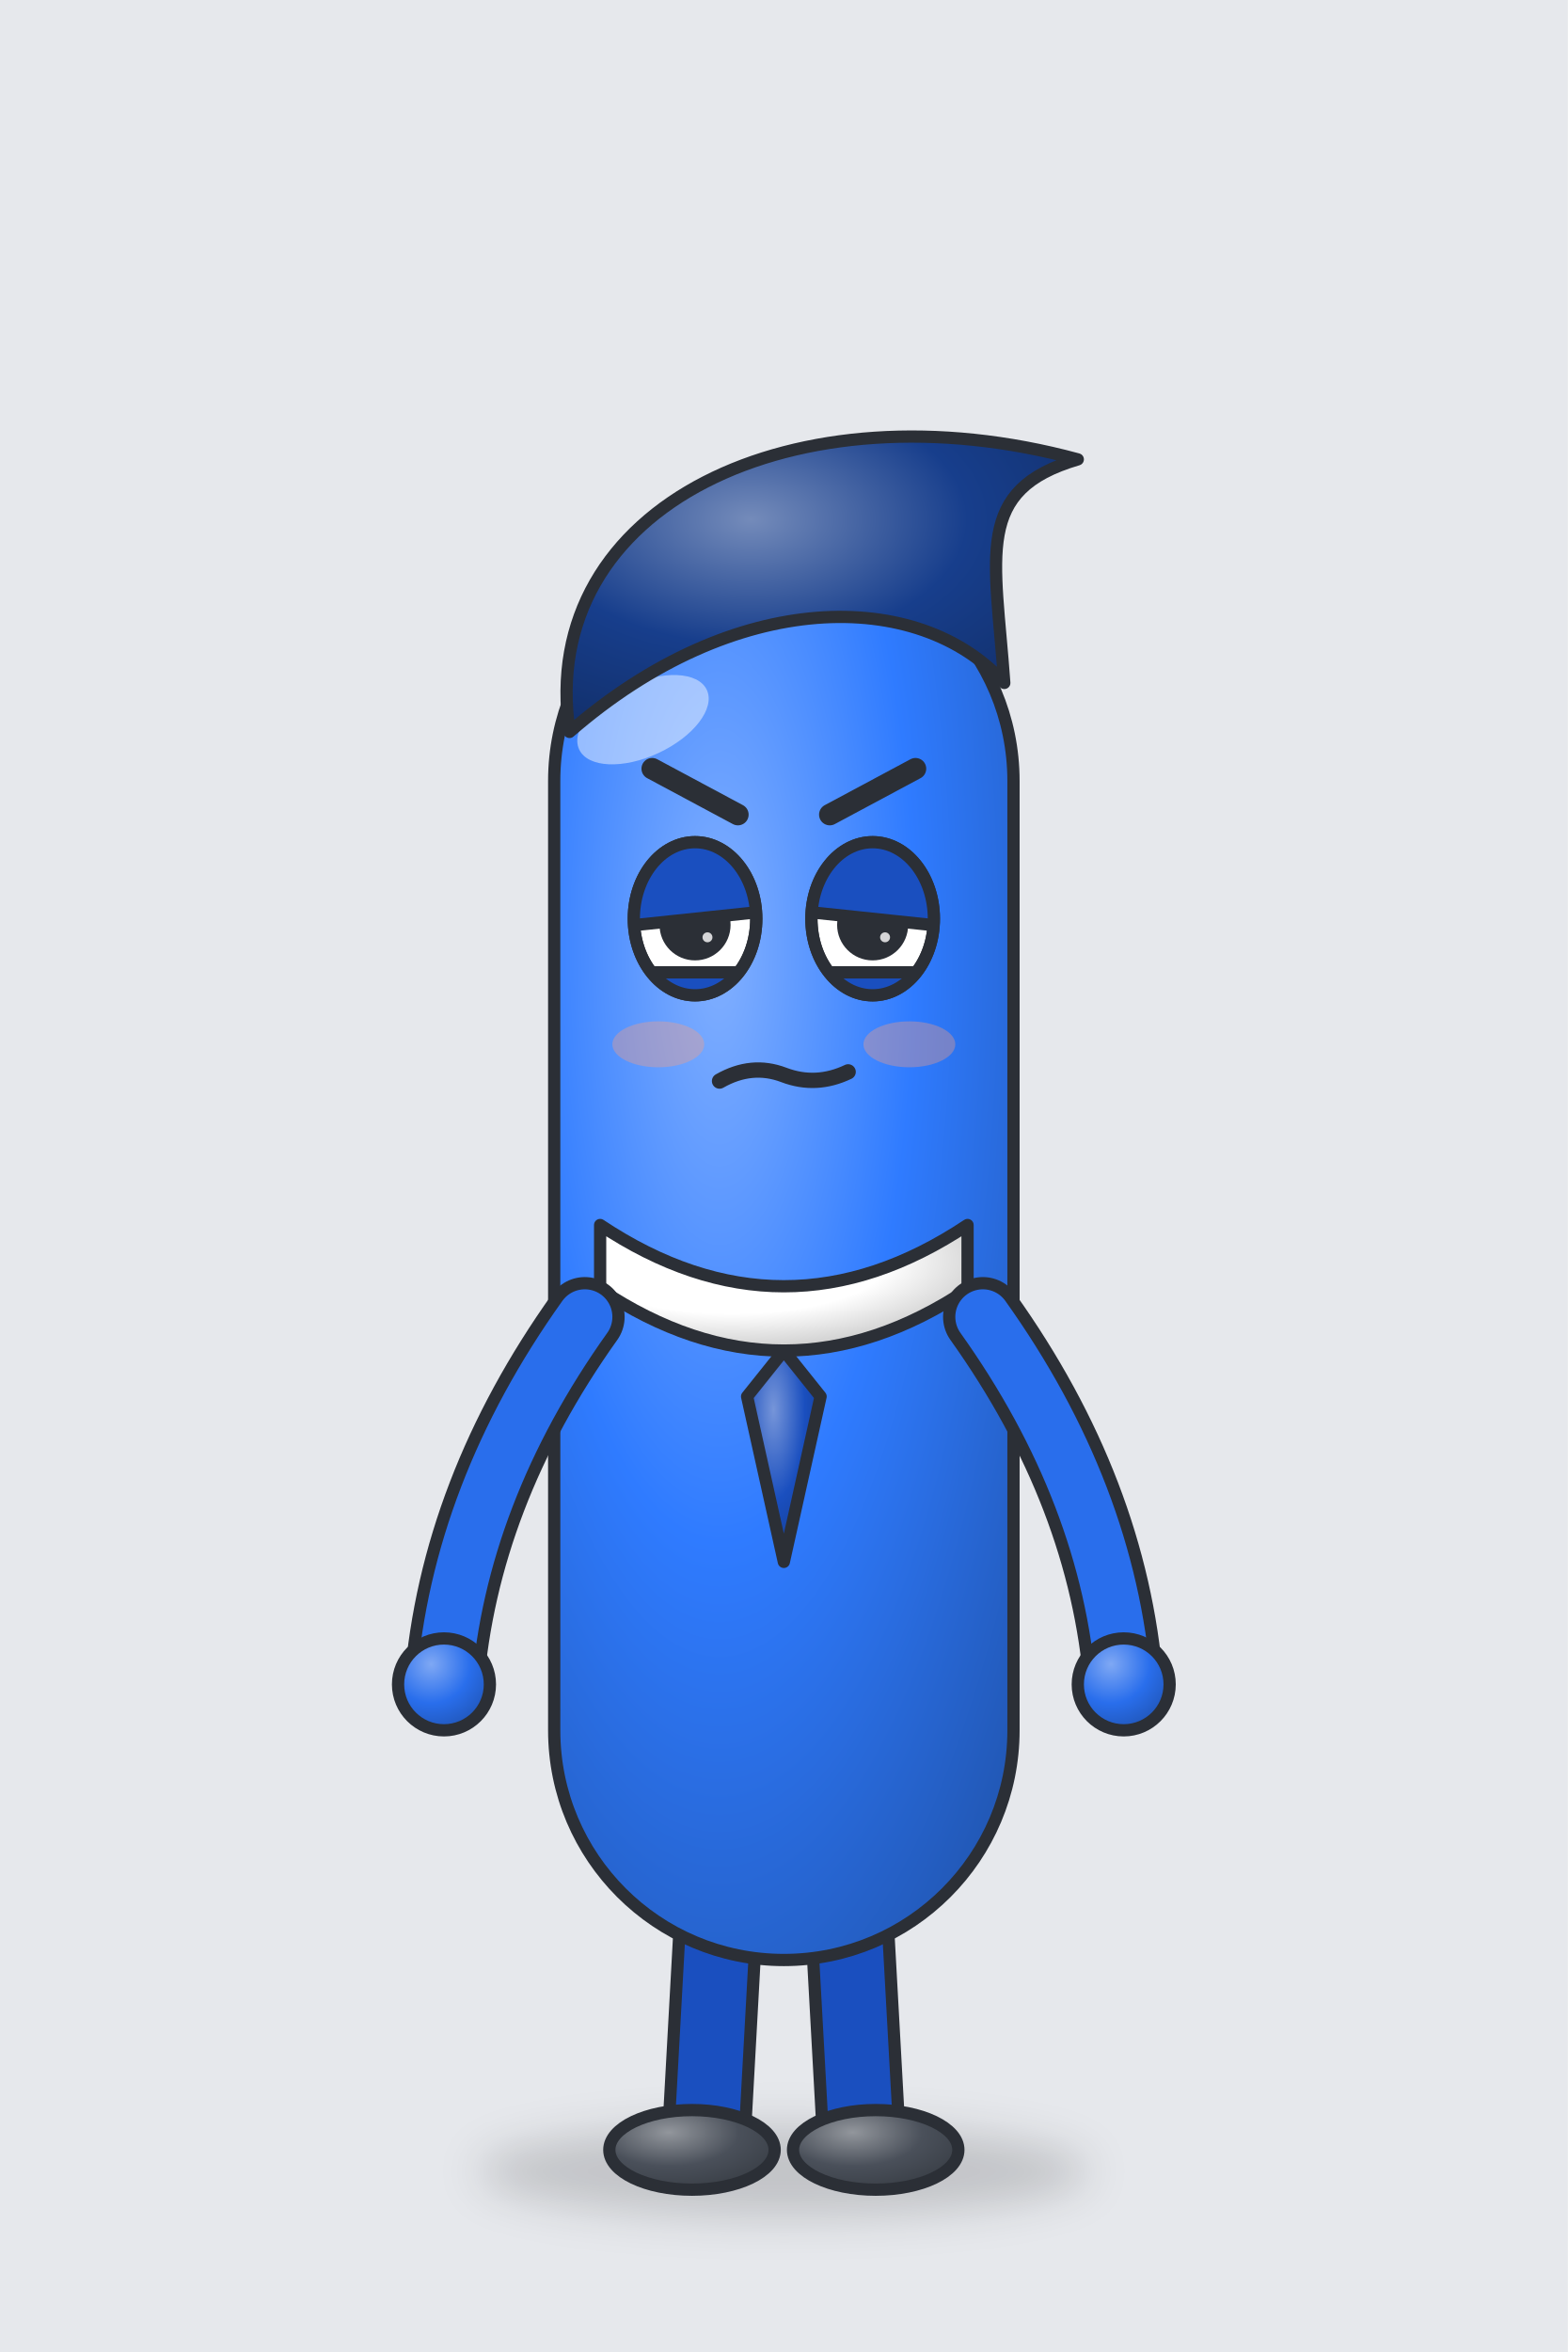
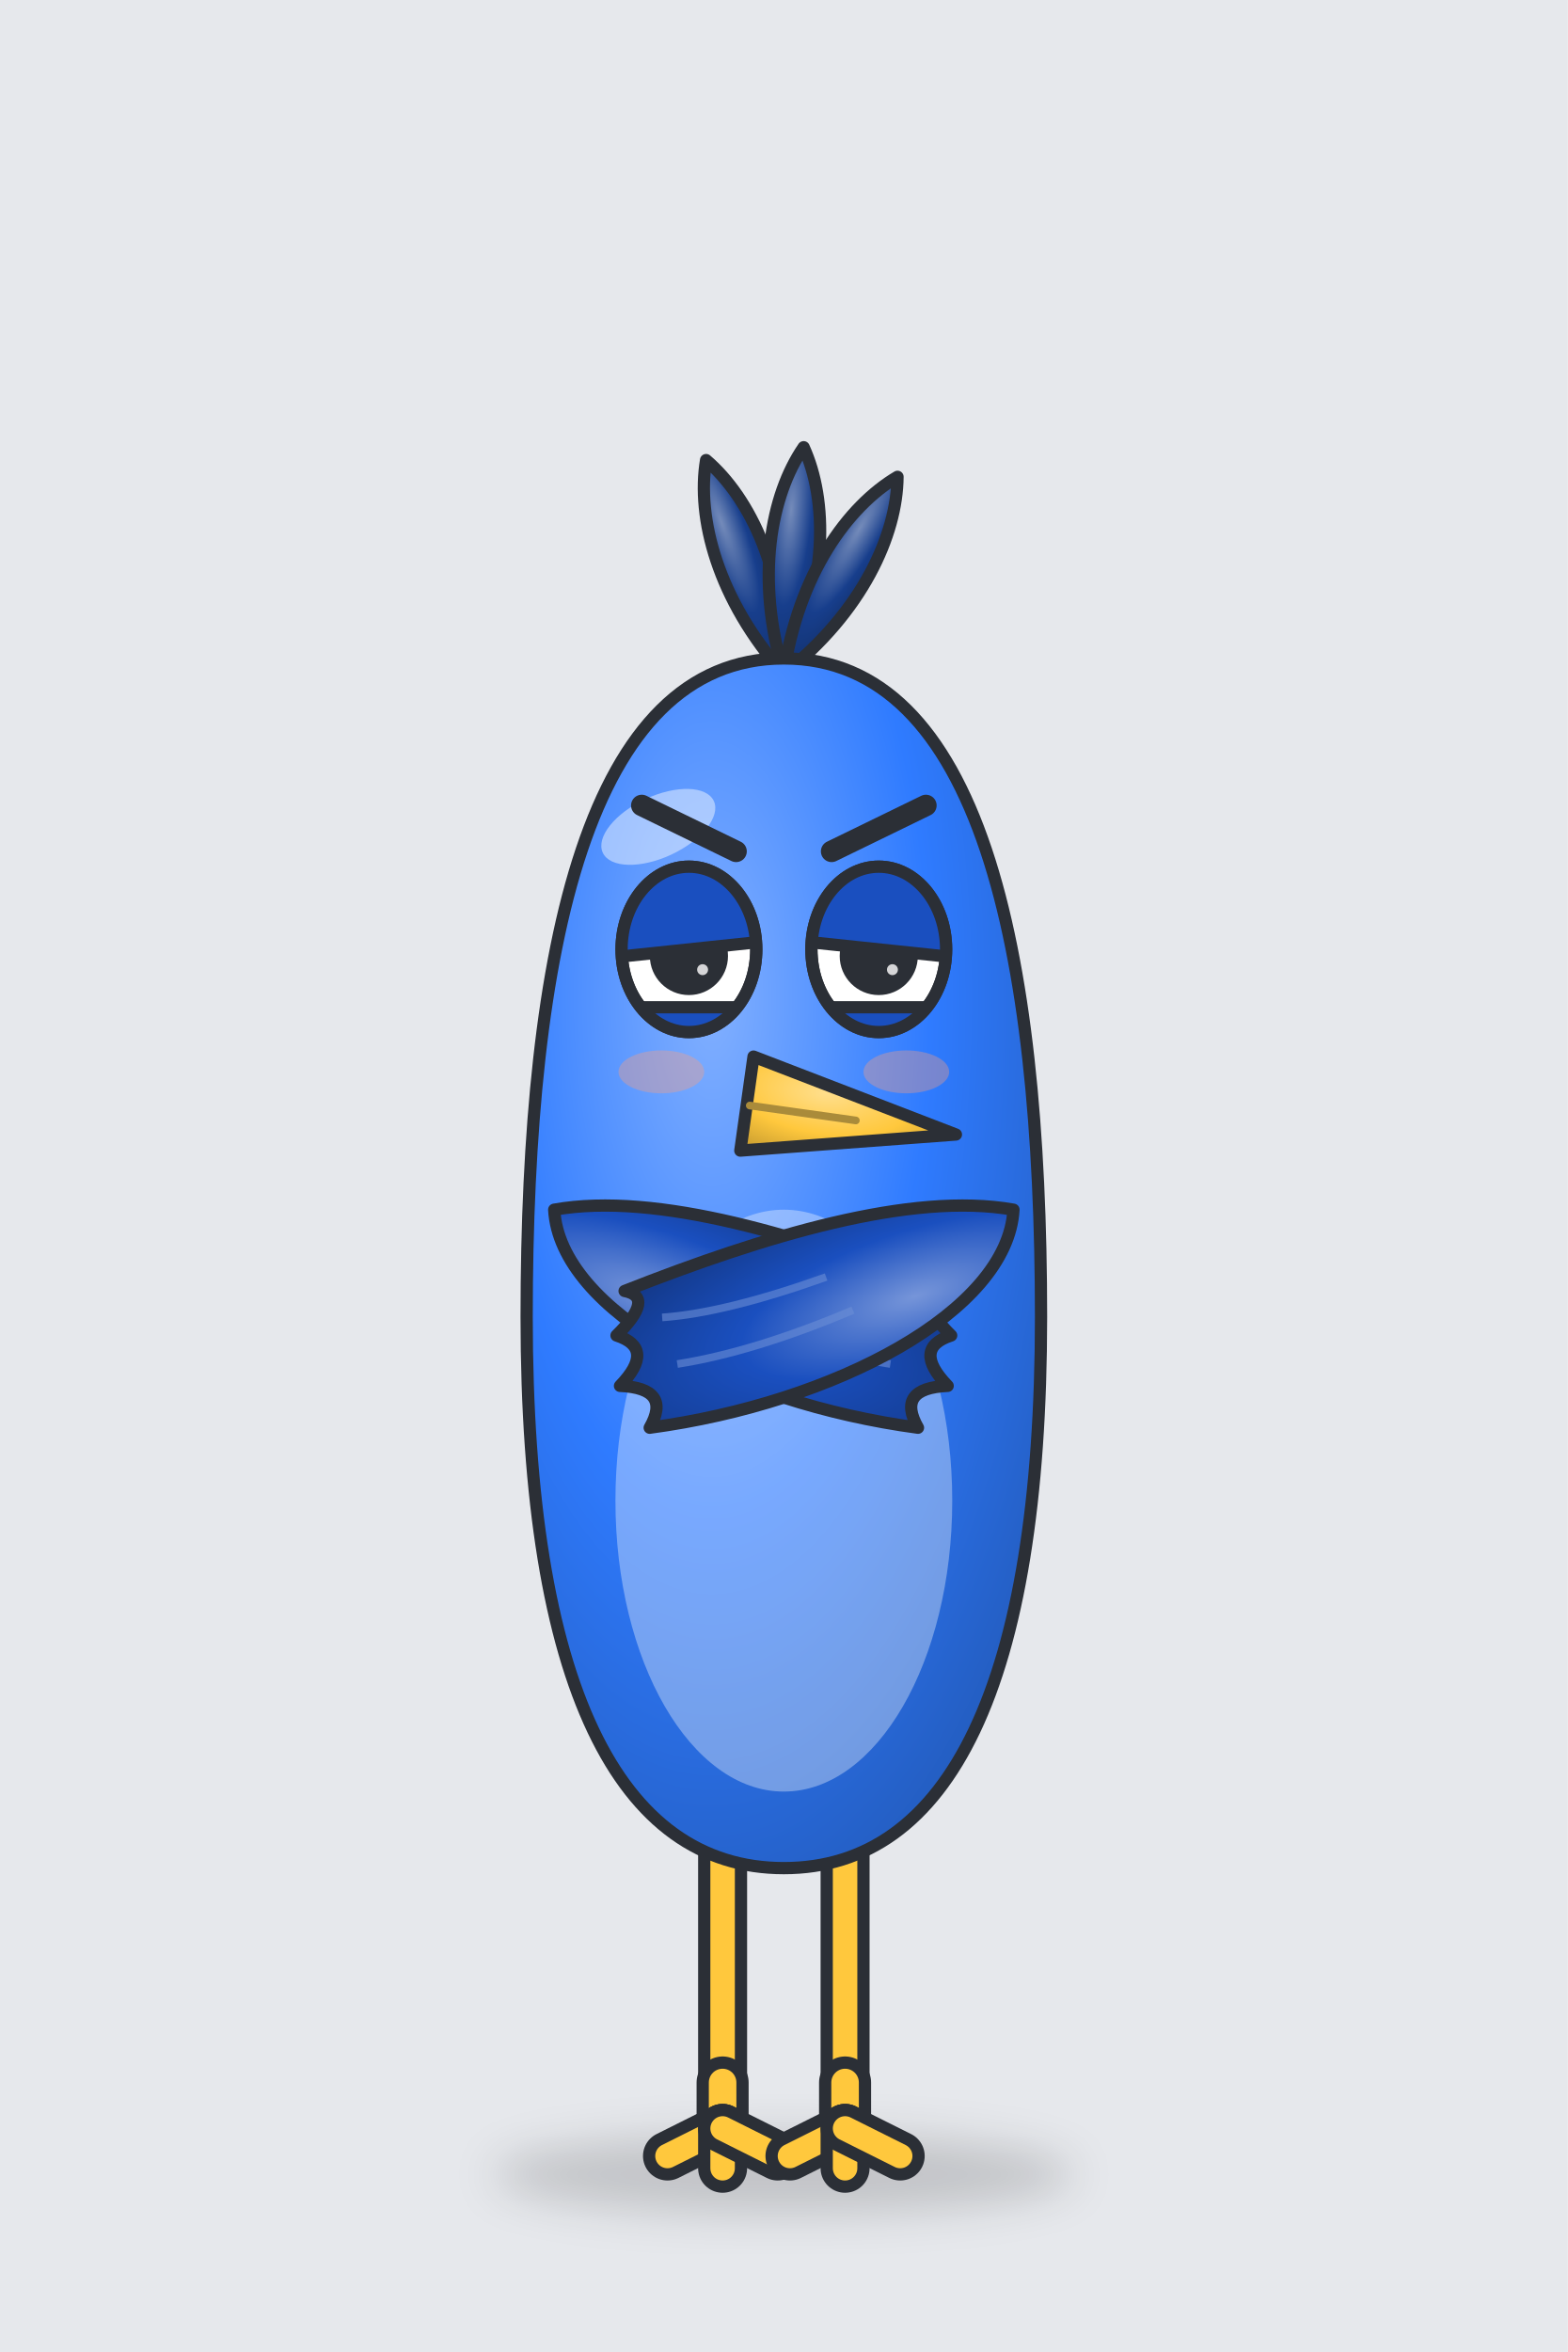
<svg xmlns="http://www.w3.org/2000/svg" width="1024" height="1536" viewBox="0 0 1024 1536">
  <defs>
    <filter id="soft" x="-50%" y="-50%" width="200%" height="200%">
      <feGaussianBlur stdDeviation="14" />
    </filter>
    <filter id="glow" x="-50%" y="-50%" width="200%" height="200%">
      <feGaussianBlur stdDeviation="30" />
    </filter>
-     <radialGradient id="ball4A505A" cx="0.36" cy="0.28" r="0.85">
-       <stop offset="0" stop-color="#92969C" />
-       <stop offset="0.5" stop-color="#4A505A" />
-       <stop offset="1" stop-color="#353A41" />
+     <radialGradient id="ball173E8C" cx="0.36" cy="0.28" r="0.85">
+       <stop offset="0" stop-color="#748BBA" />
+       <stop offset="0.5" stop-color="#173E8C" />
+       <stop offset="1" stop-color="#112D65" />
    </radialGradient>
    <radialGradient id="ball2F7BFF" cx="0.36" cy="0.28" r="0.85">
      <stop offset="0" stop-color="#82B0FF" />
      <stop offset="0.5" stop-color="#2F7BFF" />
      <stop offset="1" stop-color="#2259B8" />
    </radialGradient>
-     <radialGradient id="ballFFFFFF" cx="0.36" cy="0.28" r="0.85">
-       <stop offset="0" stop-color="#FFFFFF" />
-       <stop offset="0.5" stop-color="#FFFFFF" />
-       <stop offset="1" stop-color="#B8B8B8" />
+     <clipPath id="eye1">
+       <ellipse cx="450" cy="620" rx="44" ry="54" />
+     </clipPath>
+     <clipPath id="eye2">
+       <ellipse cx="574" cy="620" rx="44" ry="54" />
+     </clipPath>
+     <radialGradient id="ballFFC83D" cx="0.36" cy="0.28" r="0.85">
+       <stop offset="0" stop-color="#FFDE8B" />
+       <stop offset="0.5" stop-color="#FFC83D" />
+       <stop offset="1" stop-color="#B8902C" />
    </radialGradient>
    <radialGradient id="ball1A4FBF" cx="0.36" cy="0.28" r="0.85">
      <stop offset="0" stop-color="#7695D9" />
      <stop offset="0.5" stop-color="#1A4FBF" />
      <stop offset="1" stop-color="#13398A" />
    </radialGradient>
-     <radialGradient id="ball173E8C" cx="0.36" cy="0.28" r="0.85">
-       <stop offset="0" stop-color="#748BBA" />
-       <stop offset="0.5" stop-color="#173E8C" />
-       <stop offset="1" stop-color="#112D65" />
-     </radialGradient>
-     <clipPath id="eye1">
-       <ellipse cx="454" cy="600" rx="40" ry="50" />
-     </clipPath>
-     <clipPath id="eye2">
-       <ellipse cx="570" cy="600" rx="40" ry="50" />
-     </clipPath>
-     <radialGradient id="ball296EEC" cx="0.36" cy="0.28" r="0.85">
-       <stop offset="0" stop-color="#7FA8F4" />
-       <stop offset="0.5" stop-color="#296EEC" />
-       <stop offset="1" stop-color="#1E4FAA" />
-     </radialGradient>
  </defs>
  <rect width="1024" height="1536" fill="#E6E8EC" />
-   <ellipse cx="512" cy="1418" rx="200" ry="30" fill="#000" opacity="0.16" filter="url(#soft)" />
-   <path d="M470,1240 L462,1385" fill="none" stroke="#2B2F36" stroke-width="58" stroke-linecap="round" stroke-linejoin="round" />
-   <path d="M470,1240 L462,1385" fill="none" stroke="#1A4FBF" stroke-width="42" stroke-linecap="round" stroke-linejoin="round" />
-   <path d="M554,1240 L562,1385" fill="none" stroke="#2B2F36" stroke-width="58" stroke-linecap="round" stroke-linejoin="round" />
-   <path d="M554,1240 L562,1385" fill="none" stroke="#1A4FBF" stroke-width="42" stroke-linecap="round" stroke-linejoin="round" />
-   <ellipse cx="452" cy="1404" rx="54" ry="26" fill="url(#ball4A505A)" stroke="#2B2F36" stroke-width="8" stroke-linejoin="round" />
-   <ellipse cx="572" cy="1404" rx="54" ry="26" fill="url(#ball4A505A)" stroke="#2B2F36" stroke-width="8" stroke-linejoin="round" />
-   <path d="M362,510 A150,150 0 0 1 662,510 L662,1130 A150,150 0 0 1 362,1130 Z" fill="url(#ball2F7BFF)" stroke="#2B2F36" stroke-width="8" stroke-linejoin="round" />
-   <ellipse cx="420" cy="470" rx="46" ry="24" fill="#FFFFFF" opacity="0.45" transform="rotate(-25 420 470)" />
-   <path d="M392,800 Q512,880 632,800 L632,842 Q512,922 392,842 Z" fill="url(#ballFFFFFF)" stroke="#2B2F36" stroke-width="8" stroke-linejoin="round" />
-   <path d="M512,882 L488,912 L512,1020 L536,912 Z" fill="url(#ball1A4FBF)" stroke="#2B2F36" stroke-width="8" stroke-linejoin="round" />
-   <path d="M372,478 C350,330 520,250 704,300 C636,320 650,362 656,446 C600,384 480,384 372,478 Z" fill="url(#ball173E8C)" stroke="#2B2F36" stroke-width="8" stroke-linejoin="round" />
-   <ellipse cx="430" cy="682" rx="30" ry="15" fill="#FF9E7A" opacity="0.35" />
-   <ellipse cx="594" cy="682" rx="30" ry="15" fill="#FF9E7A" opacity="0.35" />
-   <ellipse cx="454" cy="600" rx="40" ry="50" fill="#FFFFFF" stroke="#2B2F36" stroke-width="8" stroke-linejoin="round" />
-   <circle cx="454" cy="604" r="23.2" fill="#2B2F36" />
-   <circle cx="445.88" cy="594.72" r="7.424" fill="#FFF" />
-   <circle cx="462.12" cy="612.12" r="3.248" fill="#FFF" opacity="0.8" />
+   <ellipse cx="512" cy="1420" rx="190" ry="26" fill="#000" opacity="0.16" filter="url(#soft)" />
+   <path d="M472,1180 L472,1385" fill="none" stroke="#2B2F36" stroke-width="32" stroke-linecap="round" stroke-linejoin="round" />
+   <path d="M472,1180 L472,1385" fill="none" stroke="#FFC83D" stroke-width="16" stroke-linecap="round" stroke-linejoin="round" />
+   <path d="M472,1360 L472,1390" fill="none" stroke="#2B2F36" stroke-width="34" stroke-linecap="round" stroke-linejoin="round" />
+   <path d="M472,1360 L472,1390" fill="none" stroke="#FFC83D" stroke-width="18" stroke-linecap="round" stroke-linejoin="round" />
+   <path d="M472,1390 L436,1408" fill="none" stroke="#2B2F36" stroke-width="32" stroke-linecap="round" stroke-linejoin="round" />
+   <path d="M472,1390 L436,1408" fill="none" stroke="#FFC83D" stroke-width="16" stroke-linecap="round" stroke-linejoin="round" />
+   <path d="M472,1390 L472,1416" fill="none" stroke="#2B2F36" stroke-width="32" stroke-linecap="round" stroke-linejoin="round" />
+   <path d="M472,1390 L472,1416" fill="none" stroke="#FFC83D" stroke-width="16" stroke-linecap="round" stroke-linejoin="round" />
+   <path d="M472,1390 L508,1408" fill="none" stroke="#2B2F36" stroke-width="32" stroke-linecap="round" stroke-linejoin="round" />
+   <path d="M472,1390 L508,1408" fill="none" stroke="#FFC83D" stroke-width="16" stroke-linecap="round" stroke-linejoin="round" />
+   <path d="M552,1180 L552,1385" fill="none" stroke="#2B2F36" stroke-width="32" stroke-linecap="round" stroke-linejoin="round" />
+   <path d="M552,1180 L552,1385" fill="none" stroke="#FFC83D" stroke-width="16" stroke-linecap="round" stroke-linejoin="round" />
+   <path d="M552,1360 L552,1390" fill="none" stroke="#2B2F36" stroke-width="34" stroke-linecap="round" stroke-linejoin="round" />
+   <path d="M552,1360 L552,1390" fill="none" stroke="#FFC83D" stroke-width="18" stroke-linecap="round" stroke-linejoin="round" />
+   <path d="M552,1390 L516,1408" fill="none" stroke="#2B2F36" stroke-width="32" stroke-linecap="round" stroke-linejoin="round" />
+   <path d="M552,1390 L516,1408" fill="none" stroke="#FFC83D" stroke-width="16" stroke-linecap="round" stroke-linejoin="round" />
+   <path d="M552,1390 L552,1416" fill="none" stroke="#2B2F36" stroke-width="32" stroke-linecap="round" stroke-linejoin="round" />
+   <path d="M552,1390 L552,1416" fill="none" stroke="#FFC83D" stroke-width="16" stroke-linecap="round" stroke-linejoin="round" />
+   <path d="M552,1390 L588,1408" fill="none" stroke="#2B2F36" stroke-width="32" stroke-linecap="round" stroke-linejoin="round" />
+   <path d="M552,1390 L588,1408" fill="none" stroke="#FFC83D" stroke-width="16" stroke-linecap="round" stroke-linejoin="round" />
+   <path d="M0,0 C-22,-55 -17,-105 0,-135 C17,-105 22,-55 0,0 Z" fill="url(#ball173E8C)" stroke="#2B2F36" stroke-width="8" stroke-linejoin="round" vector-effect="non-scaling-stroke" transform="translate(512 440) rotate(-20) scale(1.1)" />
+   <path d="M0,0 C-22,-55 -17,-105 0,-135 C17,-105 22,-55 0,0 Z" fill="url(#ball173E8C)" stroke="#2B2F36" stroke-width="8" stroke-linejoin="round" vector-effect="non-scaling-stroke" transform="translate(512 440) rotate(5) scale(1.1)" />
+   <path d="M0,0 C-22,-55 -17,-105 0,-135 C17,-105 22,-55 0,0 Z" fill="url(#ball173E8C)" stroke="#2B2F36" stroke-width="8" stroke-linejoin="round" vector-effect="non-scaling-stroke" transform="translate(512 440) rotate(30) scale(1.1)" />
+   <path d="M512,430 C640,430 680,620 680,860 C680,1100 620,1220 512,1220 C404,1220 344,1100 344,860 C344,620 384,430 512,430 Z" fill="url(#ball2F7BFF)" stroke="#2B2F36" stroke-width="8" stroke-linejoin="round" />
+   <ellipse cx="512" cy="980" rx="110" ry="190" fill="#FFF" opacity="0.35" />
+   <ellipse cx="430" cy="540" rx="40" ry="20" fill="#FFFFFF" opacity="0.45" transform="rotate(-25 430 540)" />
+   <ellipse cx="432" cy="700" rx="28" ry="14" fill="#FF9E7A" opacity="0.35" />
+   <ellipse cx="592" cy="700" rx="28" ry="14" fill="#FF9E7A" opacity="0.35" />
+   <ellipse cx="450" cy="620" rx="44" ry="54" fill="#FFFFFF" stroke="#2B2F36" stroke-width="8" stroke-linejoin="round" />
+   <circle cx="450" cy="624.32" r="25.52" fill="#2B2F36" />
+   <circle cx="441.068" cy="614.112" r="8.166" fill="#FFF" />
+   <circle cx="458.932" cy="633.252" r="3.573" fill="#FFF" opacity="0.8" />
  <g clip-path="url(#eye1)">
-     <g transform="rotate(-6 454 600)">
-       <rect x="374" y="500" width="160" height="100" fill="#1A4FBF" />
-       <line x1="374" y1="600" x2="534" y2="600" stroke="#2B2F36" stroke-width="8" />
+     <g transform="rotate(-6 450 620)">
+       <rect x="362" y="512" width="176" height="108" fill="#1A4FBF" />
+       <line x1="362" y1="620" x2="538" y2="620" stroke="#2B2F36" stroke-width="8" />
    </g>
  </g>
  <g clip-path="url(#eye1)">
-     <rect x="414" y="635" width="80" height="50" fill="#1A4FBF" />
-     <line x1="414" y1="635" x2="494" y2="635" stroke="#2B2F36" stroke-width="8" />
+     <rect x="406" y="657.8" width="88" height="54" fill="#1A4FBF" />
+     <line x1="406" y1="657.8" x2="494" y2="657.8" stroke="#2B2F36" stroke-width="8" />
  </g>
-   <ellipse cx="454" cy="600" rx="40" ry="50" fill="none" stroke="#2B2F36" stroke-width="8" stroke-linejoin="round" />
-   <path d="M426,502 L482,532" fill="none" stroke="#2B2F36" stroke-width="14" stroke-linecap="round" stroke-linejoin="round" />
-   <ellipse cx="570" cy="600" rx="40" ry="50" fill="#FFFFFF" stroke="#2B2F36" stroke-width="8" stroke-linejoin="round" />
-   <circle cx="570" cy="604" r="23.2" fill="#2B2F36" />
-   <circle cx="561.88" cy="594.72" r="7.424" fill="#FFF" />
-   <circle cx="578.12" cy="612.12" r="3.248" fill="#FFF" opacity="0.8" />
+   <ellipse cx="450" cy="620" rx="44" ry="54" fill="none" stroke="#2B2F36" stroke-width="8" stroke-linejoin="round" />
+   <path d="M419.2,526 L480.8,556" fill="none" stroke="#2B2F36" stroke-width="14" stroke-linecap="round" stroke-linejoin="round" />
+   <ellipse cx="574" cy="620" rx="44" ry="54" fill="#FFFFFF" stroke="#2B2F36" stroke-width="8" stroke-linejoin="round" />
+   <circle cx="574" cy="624.32" r="25.52" fill="#2B2F36" />
+   <circle cx="565.068" cy="614.112" r="8.166" fill="#FFF" />
+   <circle cx="582.932" cy="633.252" r="3.573" fill="#FFF" opacity="0.8" />
  <g clip-path="url(#eye2)">
-     <g transform="rotate(6 570 600)">
-       <rect x="490" y="500" width="160" height="100" fill="#1A4FBF" />
-       <line x1="490" y1="600" x2="650" y2="600" stroke="#2B2F36" stroke-width="8" />
+     <g transform="rotate(6 574 620)">
+       <rect x="486" y="512" width="176" height="108" fill="#1A4FBF" />
+       <line x1="486" y1="620" x2="662" y2="620" stroke="#2B2F36" stroke-width="8" />
    </g>
  </g>
  <g clip-path="url(#eye2)">
-     <rect x="530" y="635" width="80" height="50" fill="#1A4FBF" />
-     <line x1="530" y1="635" x2="610" y2="635" stroke="#2B2F36" stroke-width="8" />
+     <rect x="530" y="657.8" width="88" height="54" fill="#1A4FBF" />
+     <line x1="530" y1="657.8" x2="618" y2="657.8" stroke="#2B2F36" stroke-width="8" />
  </g>
-   <ellipse cx="570" cy="600" rx="40" ry="50" fill="none" stroke="#2B2F36" stroke-width="8" stroke-linejoin="round" />
-   <path d="M598,502 L542,532" fill="none" stroke="#2B2F36" stroke-width="14" stroke-linecap="round" stroke-linejoin="round" />
-   <path d="M470,706 Q491,694 512,702 Q533,710 554,700" fill="none" stroke="#2B2F36" stroke-width="10" stroke-linecap="round" stroke-linejoin="round" />
-   <path d="M382,860 Q300,975 290,1100" fill="none" stroke="#2B2F36" stroke-width="52" stroke-linecap="round" stroke-linejoin="round" />
-   <path d="M382,860 Q300,975 290,1100" fill="none" stroke="#296EEC" stroke-width="36" stroke-linecap="round" stroke-linejoin="round" />
-   <circle cx="290" cy="1100" r="30" fill="url(#ball296EEC)" stroke="#2B2F36" stroke-width="8" />
-   <path d="M642,860 Q724,975 734,1100" fill="none" stroke="#2B2F36" stroke-width="52" stroke-linecap="round" stroke-linejoin="round" />
-   <path d="M642,860 Q724,975 734,1100" fill="none" stroke="#296EEC" stroke-width="36" stroke-linecap="round" stroke-linejoin="round" />
-   <circle cx="734" cy="1100" r="30" fill="url(#ball296EEC)" stroke="#2B2F36" stroke-width="8" />
+   <ellipse cx="574" cy="620" rx="44" ry="54" fill="none" stroke="#2B2F36" stroke-width="8" stroke-linejoin="round" />
+   <path d="M604.8,526 L543.2,556" fill="none" stroke="#2B2F36" stroke-width="14" stroke-linecap="round" stroke-linejoin="round" />
+   <g transform="rotate(8 490 720)">
+     <path d="M488,690 L626,722 L488,752 Z" fill="url(#ballFFC83D)" stroke="#2B2F36" stroke-width="8" stroke-linejoin="round" />
+     <path d="M490,722 L560,722" fill="none" stroke="#AA8B3A" stroke-width="5" stroke-linecap="round" stroke-linejoin="round" />
+   </g>
+   <g transform="translate(362 790) scale(1 1) rotate(-72) scale(1 1)">
+     <path d="M0,0 C-62,24 -84,150 -62,270 Q-42,248 -30,280 Q-14,250 2,272 Q18,240 28,258 C34,160 32,60 0,0 Z" fill="url(#ball1A4FBF)" stroke="#2B2F36" stroke-width="8" stroke-linejoin="round" vector-effect="non-scaling-stroke" />
+     <path d="M-30,120 Q-36,190 -28,240 M-4,130 Q-6,200 4,240" fill="none" stroke="#6A8DD5" stroke-width="5" opacity="0.6" vector-effect="non-scaling-stroke" />
+   </g>
+   <g transform="translate(662 790) scale(-1 1) rotate(-72) scale(1 1)">
+     <path d="M0,0 C-62,24 -84,150 -62,270 Q-42,248 -30,280 Q-14,250 2,272 Q18,240 28,258 C34,160 32,60 0,0 Z" fill="url(#ball1A4FBF)" stroke="#2B2F36" stroke-width="8" stroke-linejoin="round" vector-effect="non-scaling-stroke" />
+     <path d="M-30,120 Q-36,190 -28,240 M-4,130 Q-6,200 4,240" fill="none" stroke="#6A8DD5" stroke-width="5" opacity="0.6" vector-effect="non-scaling-stroke" />
+   </g>
</svg>
